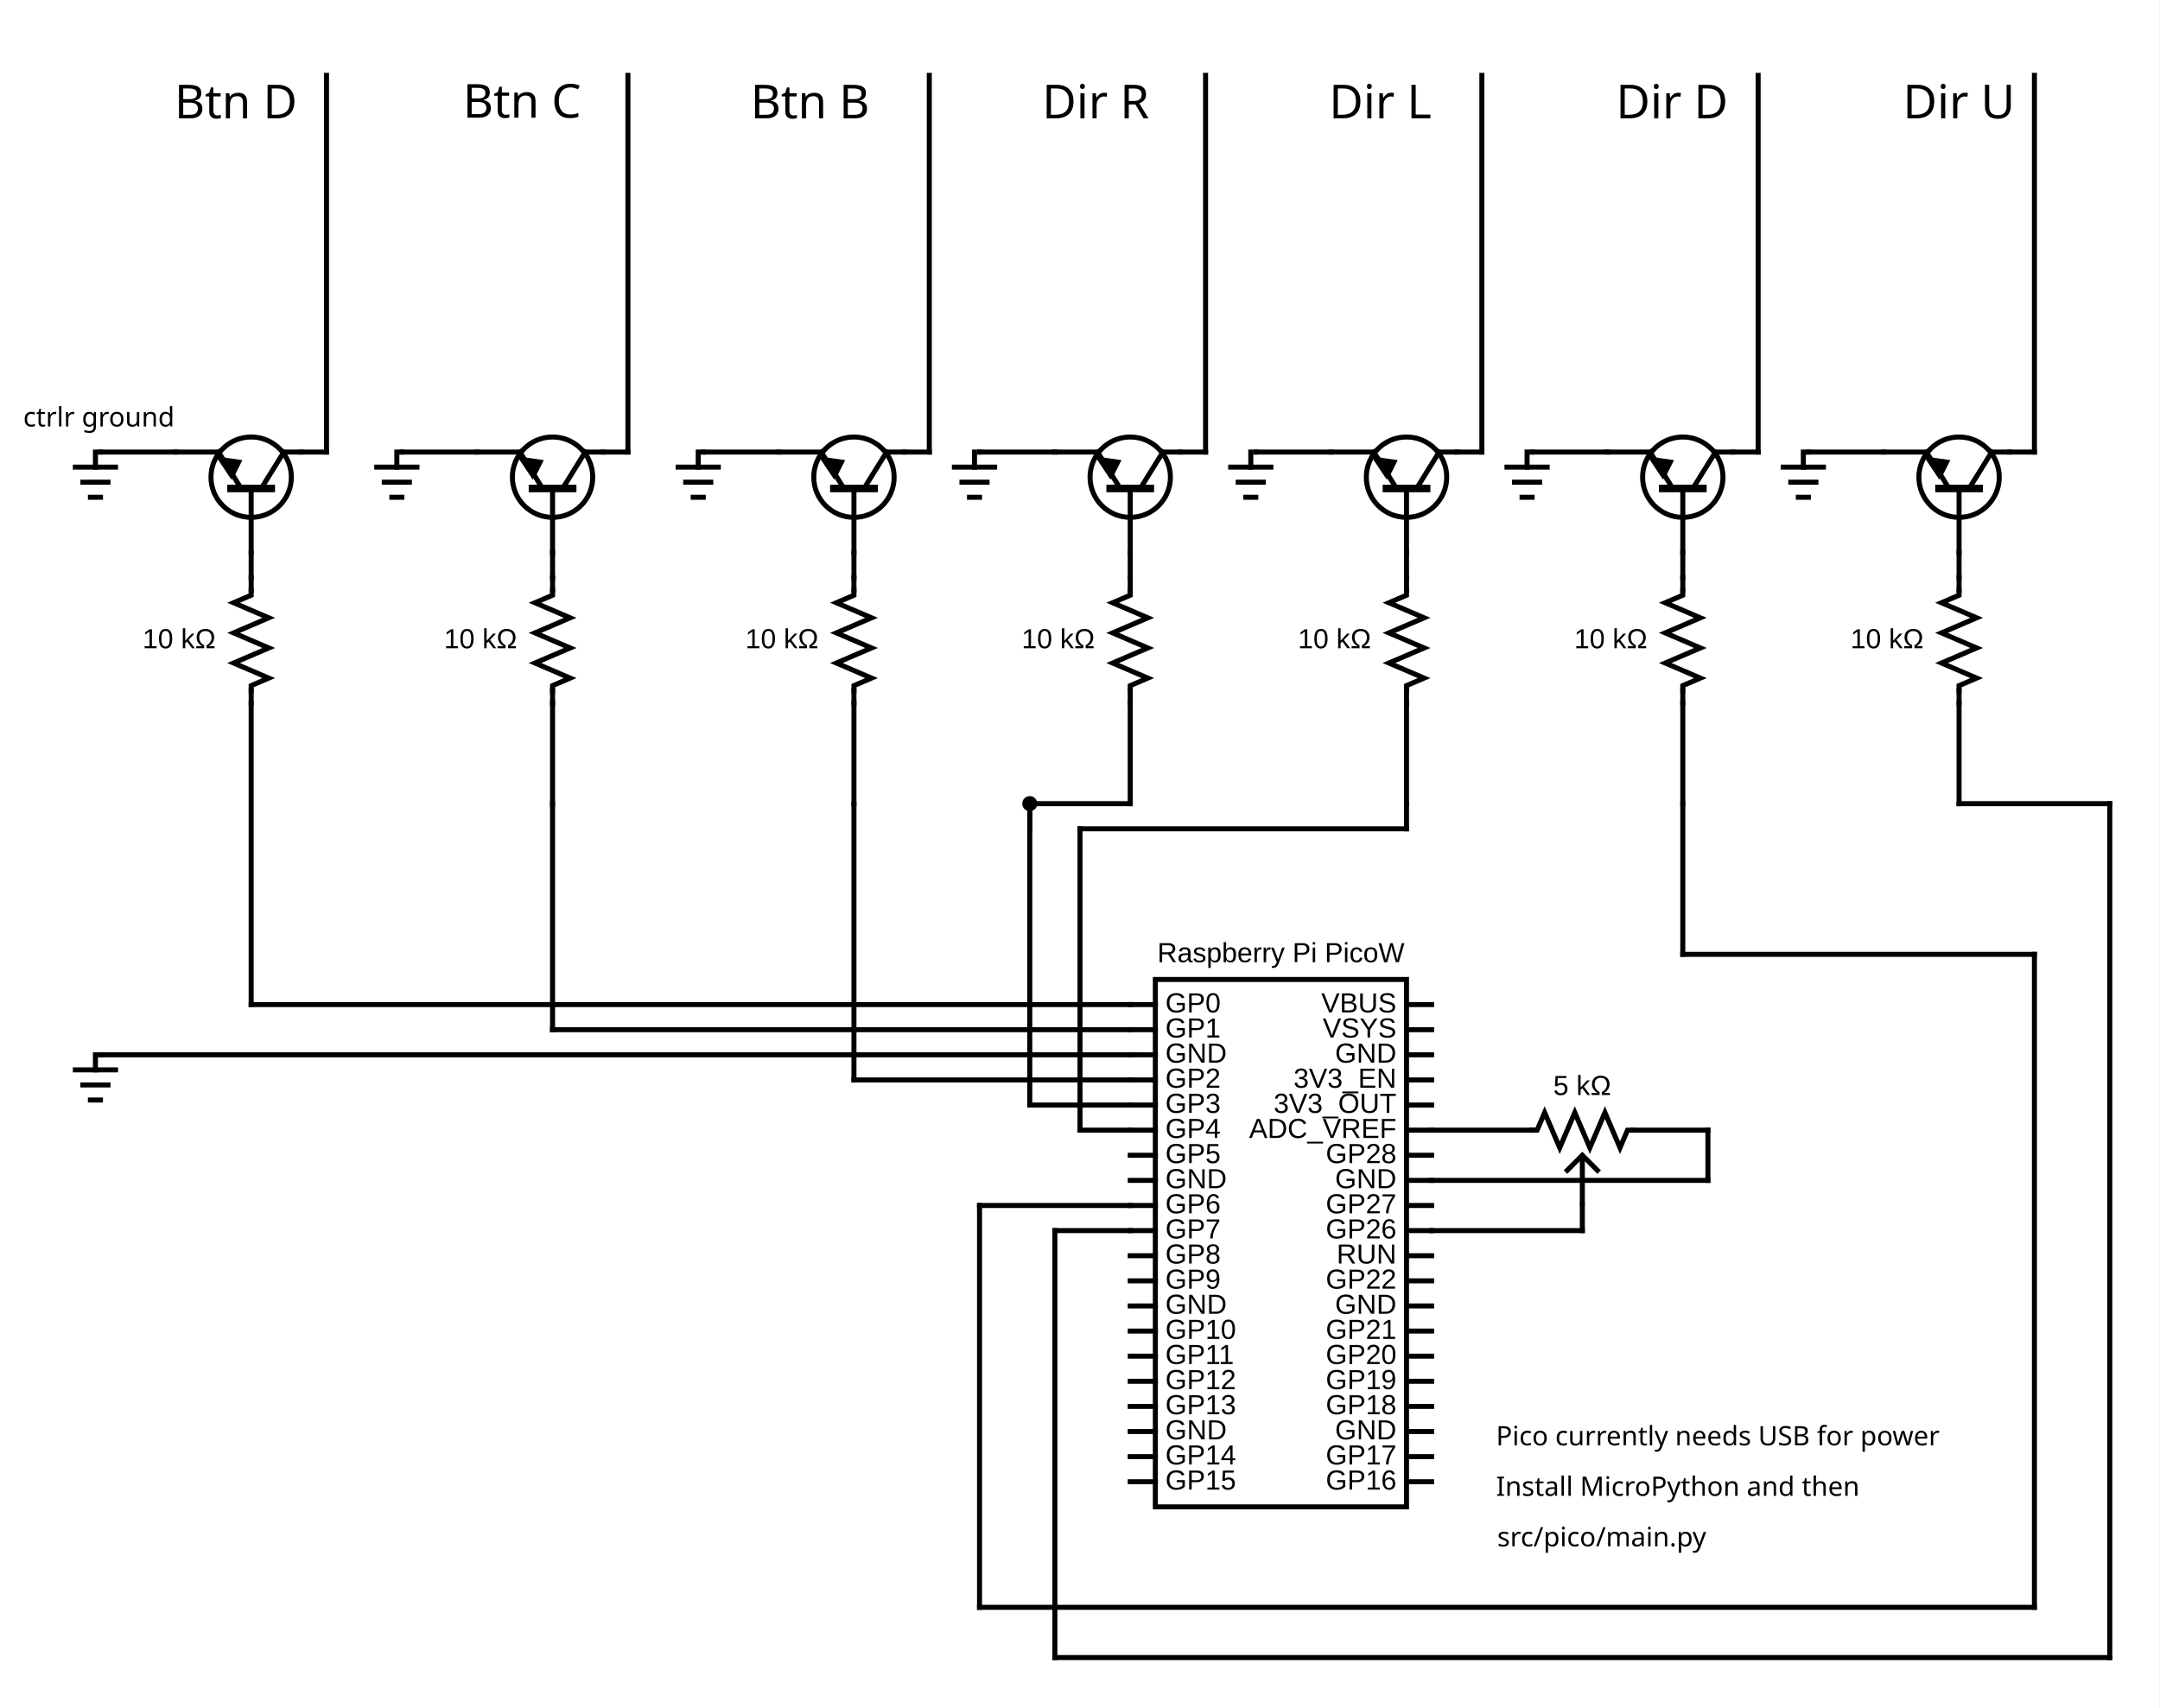
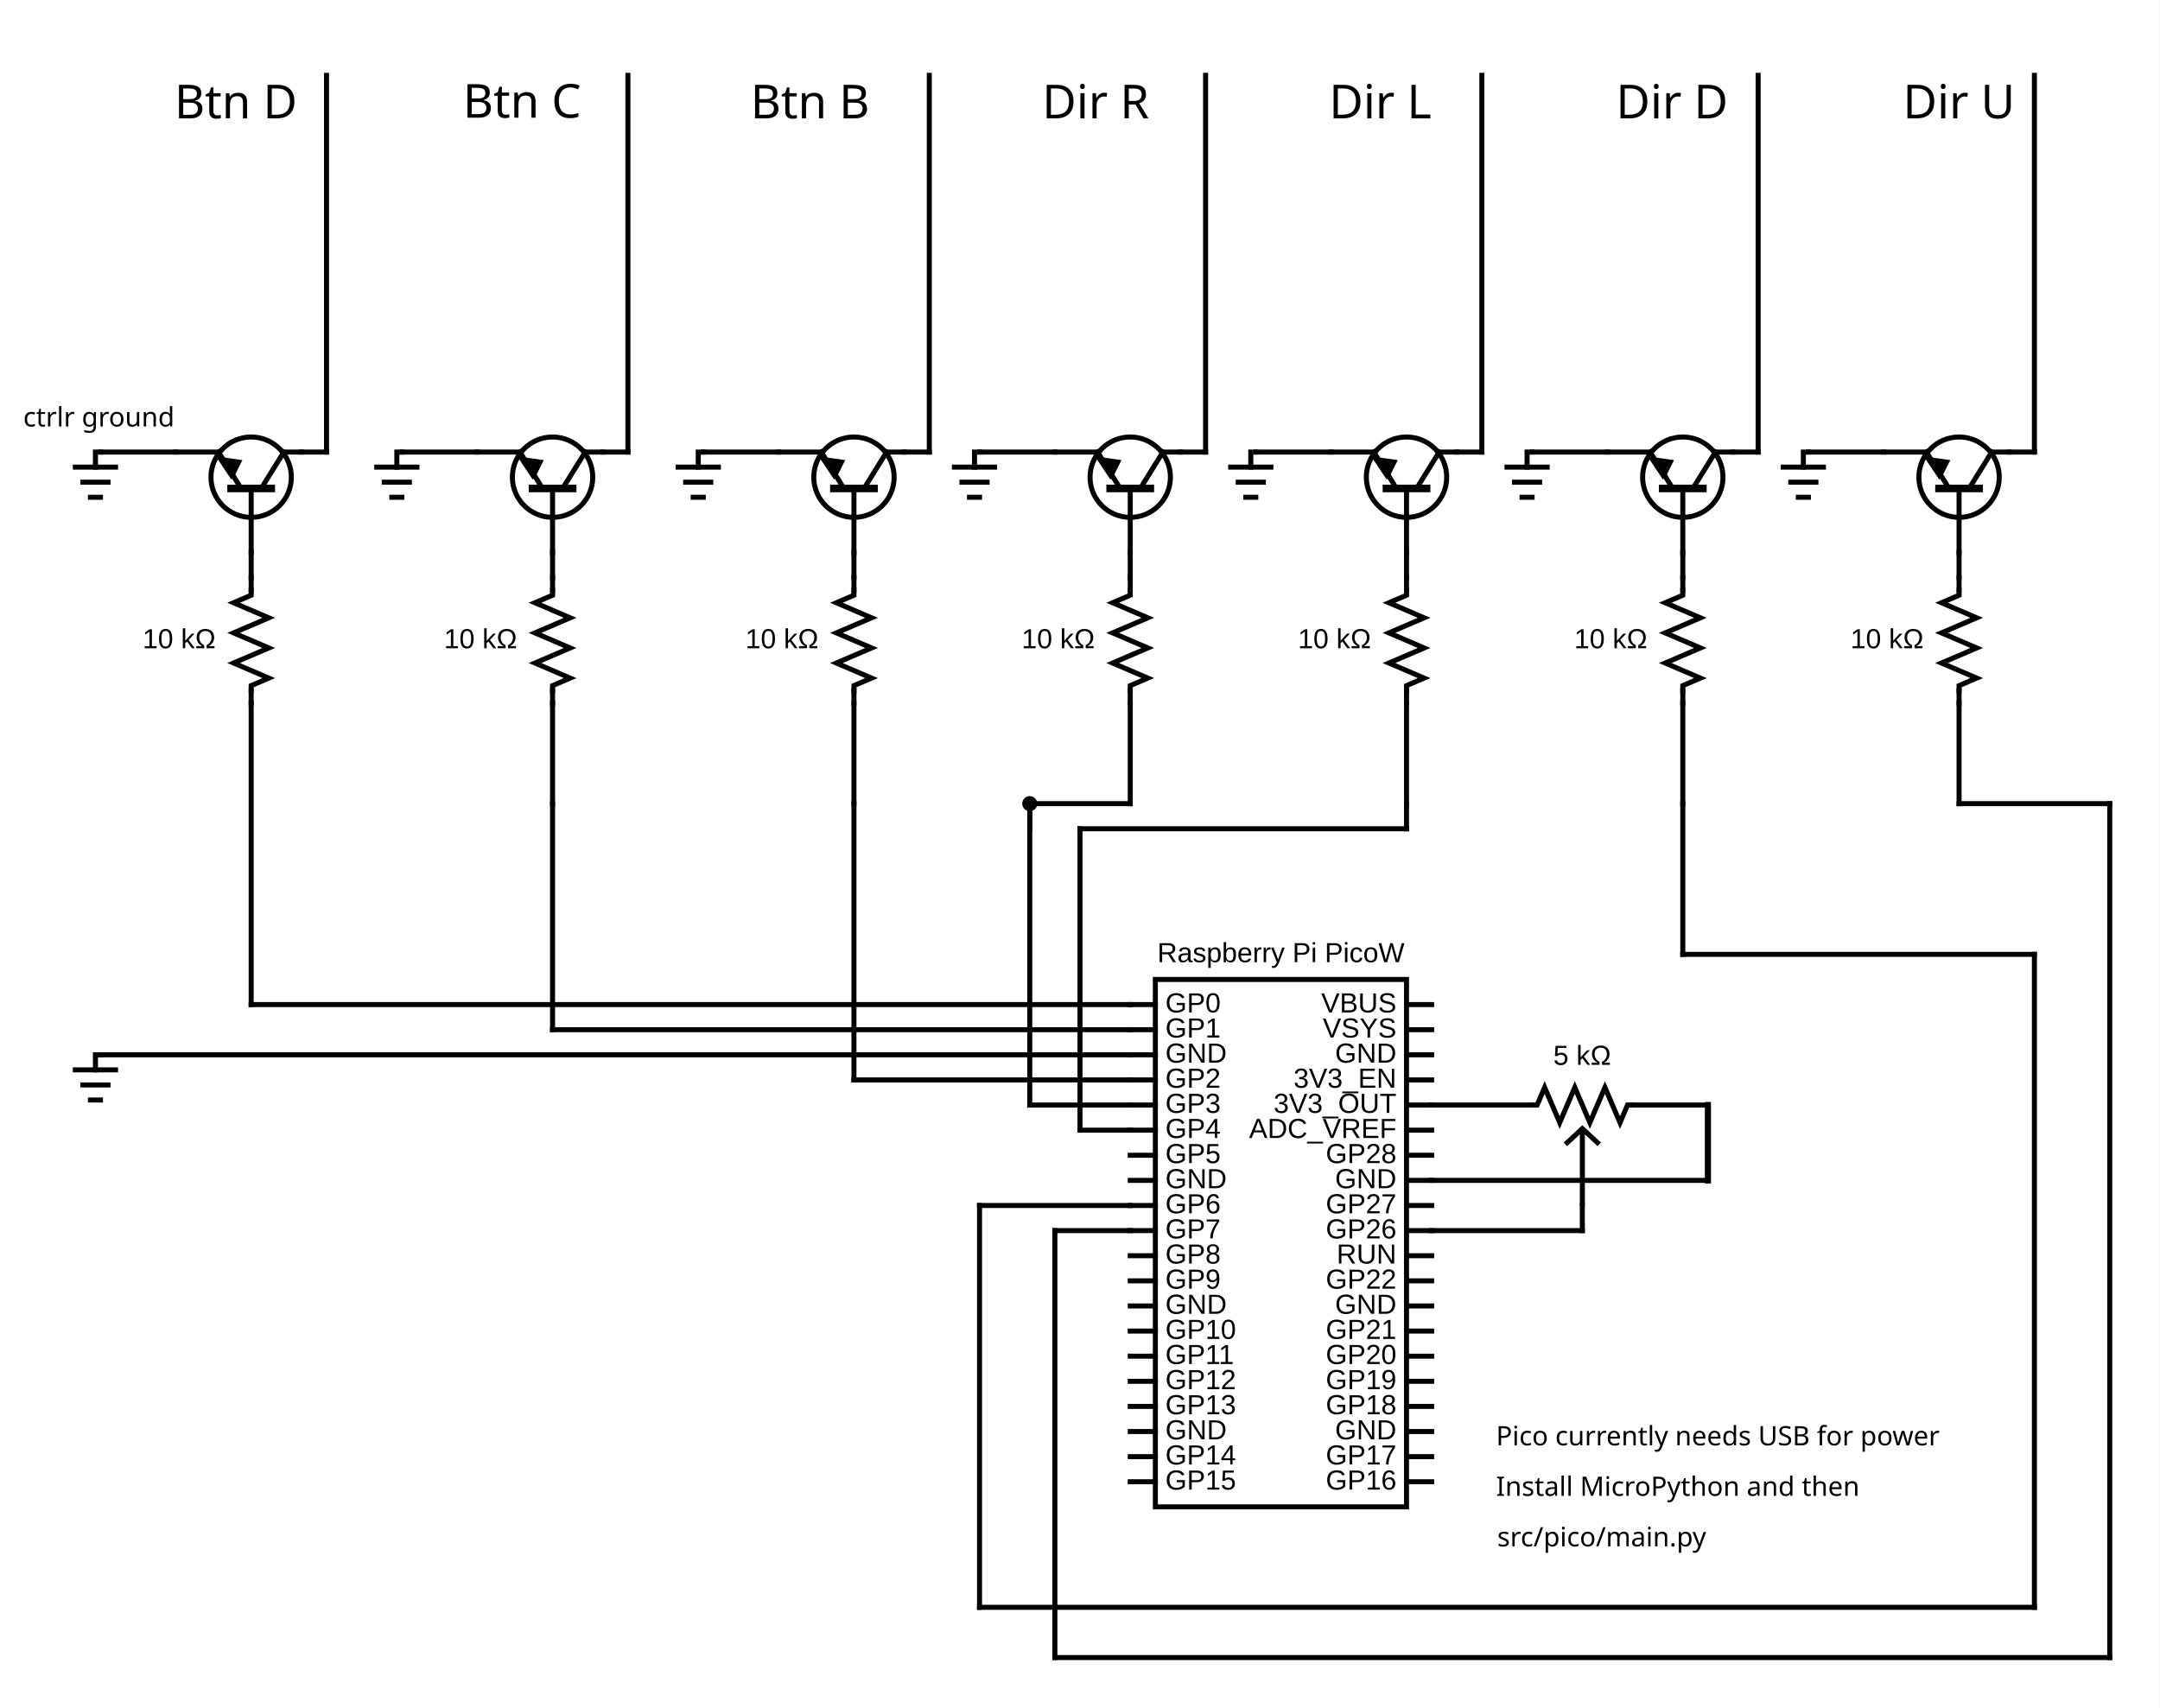
<svg xmlns="http://www.w3.org/2000/svg" width="860" height="680" version="1.1">
  <rect x="-.737" y=".004" width="860.54" height="680.17" fill="#fff" stop-color="#000000" stroke-width="139.32" />
  <g stroke="#000" stroke-linecap="square" stroke-width="2">
    <line x1="40" x2="40" y1="420" y2="420" />
    <line x1="38" x2="38" y1="420" y2="426" />
    <line x1="30" x2="46" y1="426" y2="426" />
    <line x1="33" x2="43" y1="432" y2="432" />
    <line x1="36" x2="40" y1="438" y2="438" />
    <line x1="40" x2="450" y1="420" y2="420" />
    <line x1="630" x2="630" y1="480" y2="490" />
    <line x1="570" x2="630" y1="490" y2="490" />
    <line x1="570" x2="680" y1="470" y2="470" />
-     <line x1="680" x2="680" y1="450" y2="470" />
+     <line x1="680" x2="680" y1="440" y2="470" stroke-width="2.45" />
    <line x1="420" x2="450" y1="490" y2="490" />
    <line x1="420" x2="420" y1="490" y2="660" />
    <line x1="420" x2="840" y1="660" y2="660" />
    <line x1="840" x2="840" y1="320" y2="660" />
    <line x1="780" x2="840" y1="320" y2="320" />
    <line x1="670" x2="670" y1="320" y2="380" />
    <line x1="670" x2="810" y1="380" y2="380" />
    <line x1="810" x2="810" y1="380" y2="640" />
    <line x1="390" x2="810" y1="640" y2="640" />
    <line x1="390" x2="390" y1="480" y2="640" />
    <line x1="390" x2="450" y1="480" y2="480" />
    <line x1="430" x2="450" y1="450" y2="450" />
    <line x1="430" x2="430" y1="330" y2="450" />
    <line x1="430" x2="560" y1="330" y2="330" />
    <line x1="560" x2="560" y1="320" y2="330" />
    <line x1="410" x2="450" y1="440" y2="440" />
    <line x1="410" x2="410" y1="320" y2="440" />
    <line x1="410" x2="410" y1="320" y2="330" />
    <line x1="410" x2="450" y1="320" y2="320" />
    <line x1="340" x2="450" y1="430" y2="430" />
    <line x1="340" x2="340" y1="320" y2="430" />
    <line x1="220" x2="450" y1="410" y2="410" />
    <line x1="220" x2="220" y1="320" y2="410" />
    <line x1="780" x2="780" y1="230" y2="235" />
    <line x1="780" x2="780" y1="275" y2="280" />
    <path d="m780 235v2l-7 3 14 6-14 6 14 6-14 6 14 6-7 3v2" fill-opacity="0" />
  </g>
  <text transform="rotate(0 766 255)" x="766" y="255" dominant-baseline="middle" font-family="Arial" font-size="11px" text-anchor="end">10 kΩ</text>
  <g stroke="#000">
    <g stroke-linecap="square">
      <g stroke-width="2">
        <line x1="810" x2="810" y1="30" y2="180" />
        <line x1="800" x2="810" y1="180" y2="180" />
        <line x1="720" x2="750" y1="180" y2="180" />
        <line x1="720" x2="720" y1="180" y2="180" />
        <line x1="718" x2="718" y1="180" y2="186" />
        <line x1="710" x2="726" y1="186" y2="186" />
        <line x1="713" x2="723" y1="192" y2="192" />
        <line x1="716" x2="720" y1="198" y2="198" />
        <line x1="780" x2="780" y1="280" y2="320" />
        <line x1="780" x2="780" y1="220" y2="230" />
        <line x1="800" x2="793" y1="180" y2="180" />
        <line x1="767" x2="750" y1="180" y2="180" />
        <line x1="780" x2="780" y1="220" y2="194" />
      </g>
      <line x1="788" x2="772" y1="194.5" y2="194.5" stroke-width="3" />
      <line x1="793" x2="784" y1="180" y2="194.5" stroke-width="2" />
      <line x1="776" x2="767" y1="194.5" y2="180" stroke-width="2" />
    </g>
    <ellipse cx="780" cy="190" rx="16" ry="16" fill-opacity="0" stroke-width="2" />
    <g stroke-linecap="square" stroke-width="2">
      <path d="m773 188 2-4-7-1 4 6 1-2" />
      <line x1="670" x2="670" y1="230" y2="235" />
      <line x1="670" x2="670" y1="275" y2="280" />
      <path d="m670 235v2l-7 3 14 6-14 6 14 6-14 6 14 6-7 3v2" fill-opacity="0" />
    </g>
  </g>
  <text transform="rotate(0 656 255)" x="656" y="255" dominant-baseline="middle" font-family="Arial" font-size="11px" text-anchor="end">10 kΩ</text>
  <g stroke="#000">
    <g stroke-linecap="square">
      <g stroke-width="2">
        <line x1="700" x2="700" y1="30" y2="180" />
        <line x1="690" x2="700" y1="180" y2="180" />
        <line x1="610" x2="640" y1="180" y2="180" />
        <line x1="610" x2="610" y1="180" y2="180" />
        <line x1="608" x2="608" y1="180" y2="186" />
        <line x1="600" x2="616" y1="186" y2="186" />
        <line x1="603" x2="613" y1="192" y2="192" />
        <line x1="606" x2="610" y1="198" y2="198" />
        <line x1="670" x2="670" y1="280" y2="320" />
        <line x1="670" x2="670" y1="220" y2="230" />
        <line x1="690" x2="683" y1="180" y2="180" />
        <line x1="657" x2="640" y1="180" y2="180" />
        <line x1="670" x2="670" y1="220" y2="194" />
      </g>
      <line x1="678" x2="662" y1="194.5" y2="194.5" stroke-width="3" />
      <line x1="683" x2="674" y1="180" y2="194.5" stroke-width="2" />
      <line x1="666" x2="657" y1="194.5" y2="180" stroke-width="2" />
    </g>
    <ellipse cx="670" cy="190" rx="16" ry="16" fill-opacity="0" stroke-width="2" />
    <g stroke-linecap="square" stroke-width="2">
      <path d="m663 188 2-4-7-1 4 6 1-2" />
      <line x1="560" x2="560" y1="230" y2="235" />
      <line x1="560" x2="560" y1="275" y2="280" />
      <path d="m560 235v2l-7 3 14 6-14 6 14 6-14 6 14 6-7 3v2" fill-opacity="0" />
    </g>
  </g>
  <text transform="rotate(0 546 255)" x="546" y="255" dominant-baseline="middle" font-family="Arial" font-size="11px" text-anchor="end">10 kΩ</text>
  <g stroke="#000">
    <g stroke-linecap="square">
      <g stroke-width="2">
        <line x1="590" x2="590" y1="30" y2="180" />
        <line x1="580" x2="590" y1="180" y2="180" />
        <line x1="500" x2="530" y1="180" y2="180" />
        <line x1="500" x2="500" y1="180" y2="180" />
        <line x1="498" x2="498" y1="180" y2="186" />
        <line x1="490" x2="506" y1="186" y2="186" />
        <line x1="493" x2="503" y1="192" y2="192" />
        <line x1="496" x2="500" y1="198" y2="198" />
        <line x1="560" x2="560" y1="280" y2="320" />
        <line x1="560" x2="560" y1="220" y2="230" />
        <line x1="580" x2="573" y1="180" y2="180" />
        <line x1="547" x2="530" y1="180" y2="180" />
        <line x1="560" x2="560" y1="220" y2="194" />
      </g>
      <line x1="568" x2="552" y1="194.5" y2="194.5" stroke-width="3" />
      <line x1="573" x2="564" y1="180" y2="194.5" stroke-width="2" />
      <line x1="556" x2="547" y1="194.5" y2="180" stroke-width="2" />
    </g>
    <ellipse cx="560" cy="190" rx="16" ry="16" fill-opacity="0" stroke-width="2" />
    <g stroke-linecap="square" stroke-width="2">
      <path d="m553 188 2-4-7-1 4 6 1-2" />
      <line x1="450" x2="450" y1="230" y2="235" />
      <line x1="450" x2="450" y1="275" y2="280" />
      <path d="m450 235v2l-7 3 14 6-14 6 14 6-14 6 14 6-7 3v2" fill-opacity="0" />
    </g>
  </g>
  <text transform="rotate(0 436 255)" x="436" y="255" dominant-baseline="middle" font-family="Arial" font-size="11px" text-anchor="end">10 kΩ</text>
  <g stroke="#000">
    <g stroke-linecap="square">
      <g stroke-width="2">
        <line x1="480" x2="480" y1="30" y2="180" />
        <line x1="470" x2="480" y1="180" y2="180" />
        <line x1="390" x2="420" y1="180" y2="180" />
        <line x1="390" x2="390" y1="180" y2="180" />
        <line x1="388" x2="388" y1="180" y2="186" />
        <line x1="380" x2="396" y1="186" y2="186" />
        <line x1="383" x2="393" y1="192" y2="192" />
        <line x1="386" x2="390" y1="198" y2="198" />
        <line x1="450" x2="450" y1="280" y2="320" />
        <line x1="450" x2="450" y1="220" y2="230" />
        <line x1="470" x2="463" y1="180" y2="180" />
        <line x1="437" x2="420" y1="180" y2="180" />
        <line x1="450" x2="450" y1="220" y2="194" />
      </g>
      <line x1="458" x2="442" y1="194.5" y2="194.5" stroke-width="3" />
      <line x1="463" x2="454" y1="180" y2="194.5" stroke-width="2" />
      <line x1="446" x2="437" y1="194.5" y2="180" stroke-width="2" />
    </g>
    <ellipse cx="450" cy="190" rx="16" ry="16" fill-opacity="0" stroke-width="2" />
    <g stroke-linecap="square" stroke-width="2">
      <path d="m443 188 2-4-7-1 4 6 1-2" />
      <line x1="340" x2="340" y1="230" y2="235" />
      <line x1="340" x2="340" y1="275" y2="280" />
      <path d="m340 235v2l-7 3 14 6-14 6 14 6-14 6 14 6-7 3v2" fill-opacity="0" />
    </g>
  </g>
  <text transform="rotate(0 326 255)" x="326" y="255" dominant-baseline="middle" font-family="Arial" font-size="11px" text-anchor="end">10 kΩ</text>
  <g stroke="#000">
    <g stroke-linecap="square">
      <g stroke-width="2">
        <line x1="370" x2="370" y1="30" y2="180" />
        <line x1="360" x2="370" y1="180" y2="180" />
        <line x1="280" x2="310" y1="180" y2="180" />
        <line x1="280" x2="280" y1="180" y2="180" />
        <line x1="278" x2="278" y1="180" y2="186" />
        <line x1="270" x2="286" y1="186" y2="186" />
        <line x1="273" x2="283" y1="192" y2="192" />
        <line x1="276" x2="280" y1="198" y2="198" />
        <line x1="340" x2="340" y1="280" y2="320" />
        <line x1="340" x2="340" y1="220" y2="230" />
        <line x1="360" x2="353" y1="180" y2="180" />
        <line x1="327" x2="310" y1="180" y2="180" />
        <line x1="340" x2="340" y1="220" y2="194" />
      </g>
      <line x1="348" x2="332" y1="194.5" y2="194.5" stroke-width="3" />
      <line x1="353" x2="344" y1="180" y2="194.5" stroke-width="2" />
      <line x1="336" x2="327" y1="194.5" y2="180" stroke-width="2" />
    </g>
    <ellipse cx="340" cy="190" rx="16" ry="16" fill-opacity="0" stroke-width="2" />
    <g stroke-linecap="square" stroke-width="2">
      <path d="m333 188 2-4-7-1 4 6 1-2" />
      <line x1="220" x2="220" y1="230" y2="235" />
      <line x1="220" x2="220" y1="275" y2="280" />
      <path d="m220 235v2l-7 3 14 6-14 6 14 6-14 6 14 6-7 3v2" fill-opacity="0" />
    </g>
  </g>
  <text transform="rotate(0 206 255)" x="206" y="255" dominant-baseline="middle" font-family="Arial" font-size="11px" text-anchor="end">10 kΩ</text>
  <g stroke="#000">
    <g stroke-linecap="square">
      <g stroke-width="2">
        <line x1="250" x2="250" y1="30" y2="180" />
        <line x1="240" x2="250" y1="180" y2="180" />
        <line x1="160" x2="190" y1="180" y2="180" />
        <line x1="160" x2="160" y1="180" y2="180" />
        <line x1="158" x2="158" y1="180" y2="186" />
        <line x1="150" x2="166" y1="186" y2="186" />
        <line x1="153" x2="163" y1="192" y2="192" />
        <line x1="156" x2="160" y1="198" y2="198" />
        <line x1="220" x2="220" y1="280" y2="320" />
        <line x1="220" x2="220" y1="220" y2="230" />
        <line x1="240" x2="233" y1="180" y2="180" />
        <line x1="207" x2="190" y1="180" y2="180" />
        <line x1="220" x2="220" y1="220" y2="194" />
      </g>
      <line x1="228" x2="212" y1="194.5" y2="194.5" stroke-width="3" />
      <line x1="233" x2="224" y1="180" y2="194.5" stroke-width="2" />
      <line x1="216" x2="207" y1="194.5" y2="180" stroke-width="2" />
    </g>
    <ellipse cx="220" cy="190" rx="16" ry="16" fill-opacity="0" stroke-width="2" />
    <g stroke-linecap="square" stroke-width="2">
      <path d="m213 188 2-4-7-1 4 6 1-2" />
      <line x1="100" x2="100" y1="230" y2="235" />
      <line x1="100" x2="100" y1="275" y2="280" />
      <path d="m100 235v2l-7 3 14 6-14 6 14 6-14 6 14 6-7 3v2" fill-opacity="0" />
    </g>
  </g>
  <text transform="rotate(0 86 255)" x="86" y="255" dominant-baseline="middle" font-family="Arial" font-size="11px" text-anchor="end">10 kΩ</text>
  <g stroke="#000">
    <g stroke-linecap="square">
      <g stroke-width="2">
        <line x1="130" x2="130" y1="30" y2="180" />
        <line x1="120" x2="130" y1="180" y2="180" />
        <line x1="40" x2="70" y1="180" y2="180" />
        <line x1="40" x2="40" y1="180" y2="180" />
        <line x1="38" x2="38" y1="180" y2="186" />
        <line x1="30" x2="46" y1="186" y2="186" />
        <line x1="33" x2="43" y1="192" y2="192" />
        <line x1="36" x2="40" y1="198" y2="198" />
        <line x1="100" x2="450" y1="400" y2="400" />
        <line x1="100" x2="100" y1="280" y2="400" />
        <line x1="100" x2="100" y1="220" y2="230" />
        <line x1="120" x2="113" y1="180" y2="180" />
        <line x1="87" x2="70" y1="180" y2="180" />
        <line x1="100" x2="100" y1="220" y2="194" />
      </g>
      <line x1="108" x2="92" y1="194.5" y2="194.5" stroke-width="3" />
      <line x1="113" x2="104" y1="180" y2="194.5" stroke-width="2" />
      <line x1="96" x2="87" y1="194.5" y2="180" stroke-width="2" />
    </g>
    <ellipse cx="100" cy="190" rx="16" ry="16" fill-opacity="0" stroke-width="2" />
    <path d="m93 188 2-4-7-1 4 6 1-2" stroke-linecap="square" stroke-width="2" />
  </g>
  <text x="510" y="380" dominant-baseline="middle" font-family="Arial" font-size="11px" text-anchor="middle">Raspberry Pi PicoW</text>
  <rect x="460" y="390" width="100" height="210" fill-opacity="0" stroke="#000" stroke-width="2" />
  <line x1="450" x2="460" y1="400" y2="400" stroke="#000" stroke-linecap="square" stroke-width="2" />
  <text transform="rotate(0 464 400)" x="464" y="400" dominant-baseline="middle" font-family="Arial" font-size="11px">GP0</text>
  <line x1="560" x2="570" y1="400" y2="400" stroke="#000" stroke-linecap="square" stroke-width="2" />
  <text transform="rotate(0 556 400)" x="556" y="400" dominant-baseline="middle" font-family="Arial" font-size="11px" text-anchor="end">VBUS</text>
  <line x1="450" x2="460" y1="410" y2="410" stroke="#000" stroke-linecap="square" stroke-width="2" />
  <text transform="rotate(0 464 410)" x="464" y="410" dominant-baseline="middle" font-family="Arial" font-size="11px">GP1</text>
  <line x1="560" x2="570" y1="410" y2="410" stroke="#000" stroke-linecap="square" stroke-width="2" />
  <text transform="rotate(0 556 410)" x="556" y="410" dominant-baseline="middle" font-family="Arial" font-size="11px" text-anchor="end">VSYS</text>
  <line x1="450" x2="460" y1="420" y2="420" stroke="#000" stroke-linecap="square" stroke-width="2" />
  <text transform="rotate(0 464 420)" x="464" y="420" dominant-baseline="middle" font-family="Arial" font-size="11px">GND</text>
  <line x1="560" x2="570" y1="420" y2="420" stroke="#000" stroke-linecap="square" stroke-width="2" />
  <text transform="rotate(0 556 420)" x="556" y="420" dominant-baseline="middle" font-family="Arial" font-size="11px" text-anchor="end">GND</text>
  <line x1="450" x2="460" y1="430" y2="430" stroke="#000" stroke-linecap="square" stroke-width="2" />
  <text transform="rotate(0 464 430)" x="464" y="430" dominant-baseline="middle" font-family="Arial" font-size="11px">GP2</text>
  <line x1="560" x2="570" y1="430" y2="430" stroke="#000" stroke-linecap="square" stroke-width="2" />
  <text transform="rotate(0 556 430)" x="556" y="430" dominant-baseline="middle" font-family="Arial" font-size="11px" text-anchor="end">3V3_EN</text>
  <line x1="450" x2="460" y1="440" y2="440" stroke="#000" stroke-linecap="square" stroke-width="2" />
  <text transform="rotate(0 464 440)" x="464" y="440" dominant-baseline="middle" font-family="Arial" font-size="11px">GP3</text>
  <line x1="560" x2="570" y1="440" y2="440" stroke="#000" stroke-linecap="square" stroke-width="2" />
  <text transform="rotate(0 556 440)" x="556" y="440" dominant-baseline="middle" font-family="Arial" font-size="11px" text-anchor="end">3V3_OUT</text>
  <line x1="450" x2="460" y1="450" y2="450" stroke="#000" stroke-linecap="square" stroke-width="2" />
  <text transform="rotate(0 464 450)" x="464" y="450" dominant-baseline="middle" font-family="Arial" font-size="11px">GP4</text>
  <line x1="560" x2="570" y1="450" y2="450" stroke="#000" stroke-linecap="square" stroke-width="2" />
  <text transform="rotate(0 556 450)" x="556" y="450" dominant-baseline="middle" font-family="Arial" font-size="11px" text-anchor="end">ADC_VREF</text>
  <line x1="450" x2="460" y1="460" y2="460" stroke="#000" stroke-linecap="square" stroke-width="2" />
  <text transform="rotate(0 464 460)" x="464" y="460" dominant-baseline="middle" font-family="Arial" font-size="11px">GP5</text>
  <line x1="560" x2="570" y1="460" y2="460" stroke="#000" stroke-linecap="square" stroke-width="2" />
  <text transform="rotate(0 556 460)" x="556" y="460" dominant-baseline="middle" font-family="Arial" font-size="11px" text-anchor="end">GP28</text>
  <line x1="450" x2="460" y1="470" y2="470" stroke="#000" stroke-linecap="square" stroke-width="2" />
  <text transform="rotate(0 464 470)" x="464" y="470" dominant-baseline="middle" font-family="Arial" font-size="11px">GND</text>
  <line x1="560" x2="570" y1="470" y2="470" stroke="#000" stroke-linecap="square" stroke-width="2" />
  <text transform="rotate(0 556 470)" x="556" y="470" dominant-baseline="middle" font-family="Arial" font-size="11px" text-anchor="end">GND</text>
  <line x1="450" x2="460" y1="480" y2="480" stroke="#000" stroke-linecap="square" stroke-width="2" />
  <text transform="rotate(0 464 480)" x="464" y="480" dominant-baseline="middle" font-family="Arial" font-size="11px">GP6</text>
  <line x1="560" x2="570" y1="480" y2="480" stroke="#000" stroke-linecap="square" stroke-width="2" />
  <text transform="rotate(0 556 480)" x="556" y="480" dominant-baseline="middle" font-family="Arial" font-size="11px" text-anchor="end">GP27</text>
  <line x1="450" x2="460" y1="490" y2="490" stroke="#000" stroke-linecap="square" stroke-width="2" />
  <text transform="rotate(0 464 490)" x="464" y="490" dominant-baseline="middle" font-family="Arial" font-size="11px">GP7</text>
  <line x1="560" x2="570" y1="490" y2="490" stroke="#000" stroke-linecap="square" stroke-width="2" />
  <text transform="rotate(0 556 490)" x="556" y="490" dominant-baseline="middle" font-family="Arial" font-size="11px" text-anchor="end">GP26</text>
  <line x1="450" x2="460" y1="500" y2="500" stroke="#000" stroke-linecap="square" stroke-width="2" />
  <text transform="rotate(0 464 500)" x="464" y="500" dominant-baseline="middle" font-family="Arial" font-size="11px">GP8</text>
  <line x1="560" x2="570" y1="500" y2="500" stroke="#000" stroke-linecap="square" stroke-width="2" />
  <text transform="rotate(0 556 500)" x="556" y="500" dominant-baseline="middle" font-family="Arial" font-size="11px" text-anchor="end">RUN</text>
  <line x1="450" x2="460" y1="510" y2="510" stroke="#000" stroke-linecap="square" stroke-width="2" />
  <text transform="rotate(0 464 510)" x="464" y="510" dominant-baseline="middle" font-family="Arial" font-size="11px">GP9</text>
  <line x1="560" x2="570" y1="510" y2="510" stroke="#000" stroke-linecap="square" stroke-width="2" />
  <text transform="rotate(0 556 510)" x="556" y="510" dominant-baseline="middle" font-family="Arial" font-size="11px" text-anchor="end">GP22</text>
  <line x1="450" x2="460" y1="520" y2="520" stroke="#000" stroke-linecap="square" stroke-width="2" />
  <text transform="rotate(0 464 520)" x="464" y="520" dominant-baseline="middle" font-family="Arial" font-size="11px">GND</text>
  <line x1="560" x2="570" y1="520" y2="520" stroke="#000" stroke-linecap="square" stroke-width="2" />
  <text transform="rotate(0 556 520)" x="556" y="520" dominant-baseline="middle" font-family="Arial" font-size="11px" text-anchor="end">GND</text>
  <line x1="450" x2="460" y1="530" y2="530" stroke="#000" stroke-linecap="square" stroke-width="2" />
  <text transform="rotate(0 464 530)" x="464" y="530" dominant-baseline="middle" font-family="Arial" font-size="11px">GP10</text>
  <line x1="560" x2="570" y1="530" y2="530" stroke="#000" stroke-linecap="square" stroke-width="2" />
  <text transform="rotate(0 556 530)" x="556" y="530" dominant-baseline="middle" font-family="Arial" font-size="11px" text-anchor="end">GP21</text>
  <line x1="450" x2="460" y1="540" y2="540" stroke="#000" stroke-linecap="square" stroke-width="2" />
  <text transform="rotate(0 464 540)" x="464" y="540" dominant-baseline="middle" font-family="Arial" font-size="11px">GP11</text>
  <line x1="560" x2="570" y1="540" y2="540" stroke="#000" stroke-linecap="square" stroke-width="2" />
  <text transform="rotate(0 556 540)" x="556" y="540" dominant-baseline="middle" font-family="Arial" font-size="11px" text-anchor="end">GP20</text>
  <line x1="450" x2="460" y1="550" y2="550" stroke="#000" stroke-linecap="square" stroke-width="2" />
  <text transform="rotate(0 464 550)" x="464" y="550" dominant-baseline="middle" font-family="Arial" font-size="11px">GP12</text>
  <line x1="560" x2="570" y1="550" y2="550" stroke="#000" stroke-linecap="square" stroke-width="2" />
  <text transform="rotate(0 556 550)" x="556" y="550" dominant-baseline="middle" font-family="Arial" font-size="11px" text-anchor="end">GP19</text>
  <line x1="450" x2="460" y1="560" y2="560" stroke="#000" stroke-linecap="square" stroke-width="2" />
  <text transform="rotate(0 464 560)" x="464" y="560" dominant-baseline="middle" font-family="Arial" font-size="11px">GP13</text>
  <line x1="560" x2="570" y1="560" y2="560" stroke="#000" stroke-linecap="square" stroke-width="2" />
  <text transform="rotate(0 556 560)" x="556" y="560" dominant-baseline="middle" font-family="Arial" font-size="11px" text-anchor="end">GP18</text>
  <line x1="450" x2="460" y1="570" y2="570" stroke="#000" stroke-linecap="square" stroke-width="2" />
  <text transform="rotate(0 464 570)" x="464" y="570" dominant-baseline="middle" font-family="Arial" font-size="11px">GND</text>
  <line x1="560" x2="570" y1="570" y2="570" stroke="#000" stroke-linecap="square" stroke-width="2" />
  <text transform="rotate(0 556 570)" x="556" y="570" dominant-baseline="middle" font-family="Arial" font-size="11px" text-anchor="end">GND</text>
  <line x1="450" x2="460" y1="580" y2="580" stroke="#000" stroke-linecap="square" stroke-width="2" />
  <text transform="rotate(0 464 580)" x="464" y="580" dominant-baseline="middle" font-family="Arial" font-size="11px">GP14</text>
  <line x1="560" x2="570" y1="580" y2="580" stroke="#000" stroke-linecap="square" stroke-width="2" />
  <text transform="rotate(0 556 580)" x="556" y="580" dominant-baseline="middle" font-family="Arial" font-size="11px" text-anchor="end">GP17</text>
  <line x1="450" x2="460" y1="590" y2="590" stroke="#000" stroke-linecap="square" stroke-width="2" />
  <text transform="rotate(0 464 590)" x="464" y="590" dominant-baseline="middle" font-family="Arial" font-size="11px">GP15</text>
  <line x1="560" x2="570" y1="590" y2="590" stroke="#000" stroke-linecap="square" stroke-width="2" />
  <text transform="rotate(0 556 590)" x="556" y="590" dominant-baseline="middle" font-family="Arial" font-size="11px" text-anchor="end">GP16</text>
-   <g stroke="#000" stroke-linecap="square" stroke-width="2">
+   <g transform="translate(0,-10)" stroke="#000" stroke-linecap="square" stroke-width="2">
    <line x1="570" x2="610" y1="450" y2="450" />
    <line x1="650" x2="680" y1="450" y2="450" />
    <path d="m610 450h2l3-7 6 14 6-14 6 14 6-14 6 14 3-7h2" fill-opacity="0" />
  </g>
-   <text x="630" y="436" dominant-baseline="baseline" font-family="Arial" font-size="11px" text-anchor="middle">5 kΩ</text>
-   <path d="m610 450m14 16 6-6 6 6m-6-5v18" fill-opacity="0" stroke="#000" stroke-linecap="square" stroke-width="2" />
+   <text x="630" y="424" dominant-baseline="baseline" font-family="Arial" font-size="11px" text-anchor="middle">5 kΩ</text>
+   <path d="m624 454.97 6.01-5.577 6.01 5.577m-6.01-4.647v28.731" fill-opacity="0" stroke="#000" stroke-linecap="square" stroke-width="2" />
  <ellipse cx="410" cy="320" rx="2" ry="2" stroke="#000" stroke-width="2" />
-   <g fill="#000000" font-family="sans-serif">
+   <g font-family="sans-serif">
    <g font-size="18.667px">
      <text x="69.459" y="47.121" style="line-height:1.25" xml:space="preserve">
        <tspan x="69.459" y="47.121" font-size="18.667px">Btn D</tspan>
      </text>
      <text x="184.315" y="46.857" style="line-height:1.25" xml:space="preserve">
        <tspan x="184.315" y="46.857" font-size="18.667px">Btn C</tspan>
      </text>
      <text x="298.815" y="47.121" style="line-height:1.25" xml:space="preserve">
        <tspan x="298.815" y="47.121" font-size="18.667px">Btn B</tspan>
      </text>
      <text x="414.934" y="47.121" style="line-height:1.25" xml:space="preserve">
        <tspan x="414.934" y="47.121" font-size="18.667px">Dir R</tspan>
      </text>
      <text x="529.166" y="47.121" style="line-height:1.25" xml:space="preserve">
        <tspan x="529.166" y="47.121" font-size="18.667px">Dir L</tspan>
      </text>
      <text x="643.397" y="47.121" style="line-height:1.25" xml:space="preserve">
        <tspan x="643.397" y="47.121" font-size="18.667px">Dir D</tspan>
      </text>
      <text x="757.629" y="47.121" style="line-height:1.25" xml:space="preserve">
        <tspan x="757.629" y="47.121" font-size="18.667px">Dir U</tspan>
      </text>
    </g>
    <g font-size="10.667px">
      <text x="9.232" y="169.81" style="line-height:1.25" xml:space="preserve">
        <tspan x="9.232" y="169.81" font-size="10.667px">ctrlr ground</tspan>
      </text>
      <text x="595.647" y="575.502" style="line-height:1.25" xml:space="preserve">
        <tspan x="595.647" y="575.502" font-size="10.667px">Pico currently needs USB for power</tspan>
      </text>
      <text x="595.647" y="595.612" style="line-height:1.25" xml:space="preserve">
        <tspan x="595.647" y="595.612" font-size="10.667px">Install MicroPython and then </tspan>
      </text>
      <text x="596.116" y="615.722" style="line-height:1.25" xml:space="preserve">
        <tspan x="596.116" y="615.722" font-size="10.667px">src/pico/main.py</tspan>
      </text>
    </g>
  </g>
</svg>
